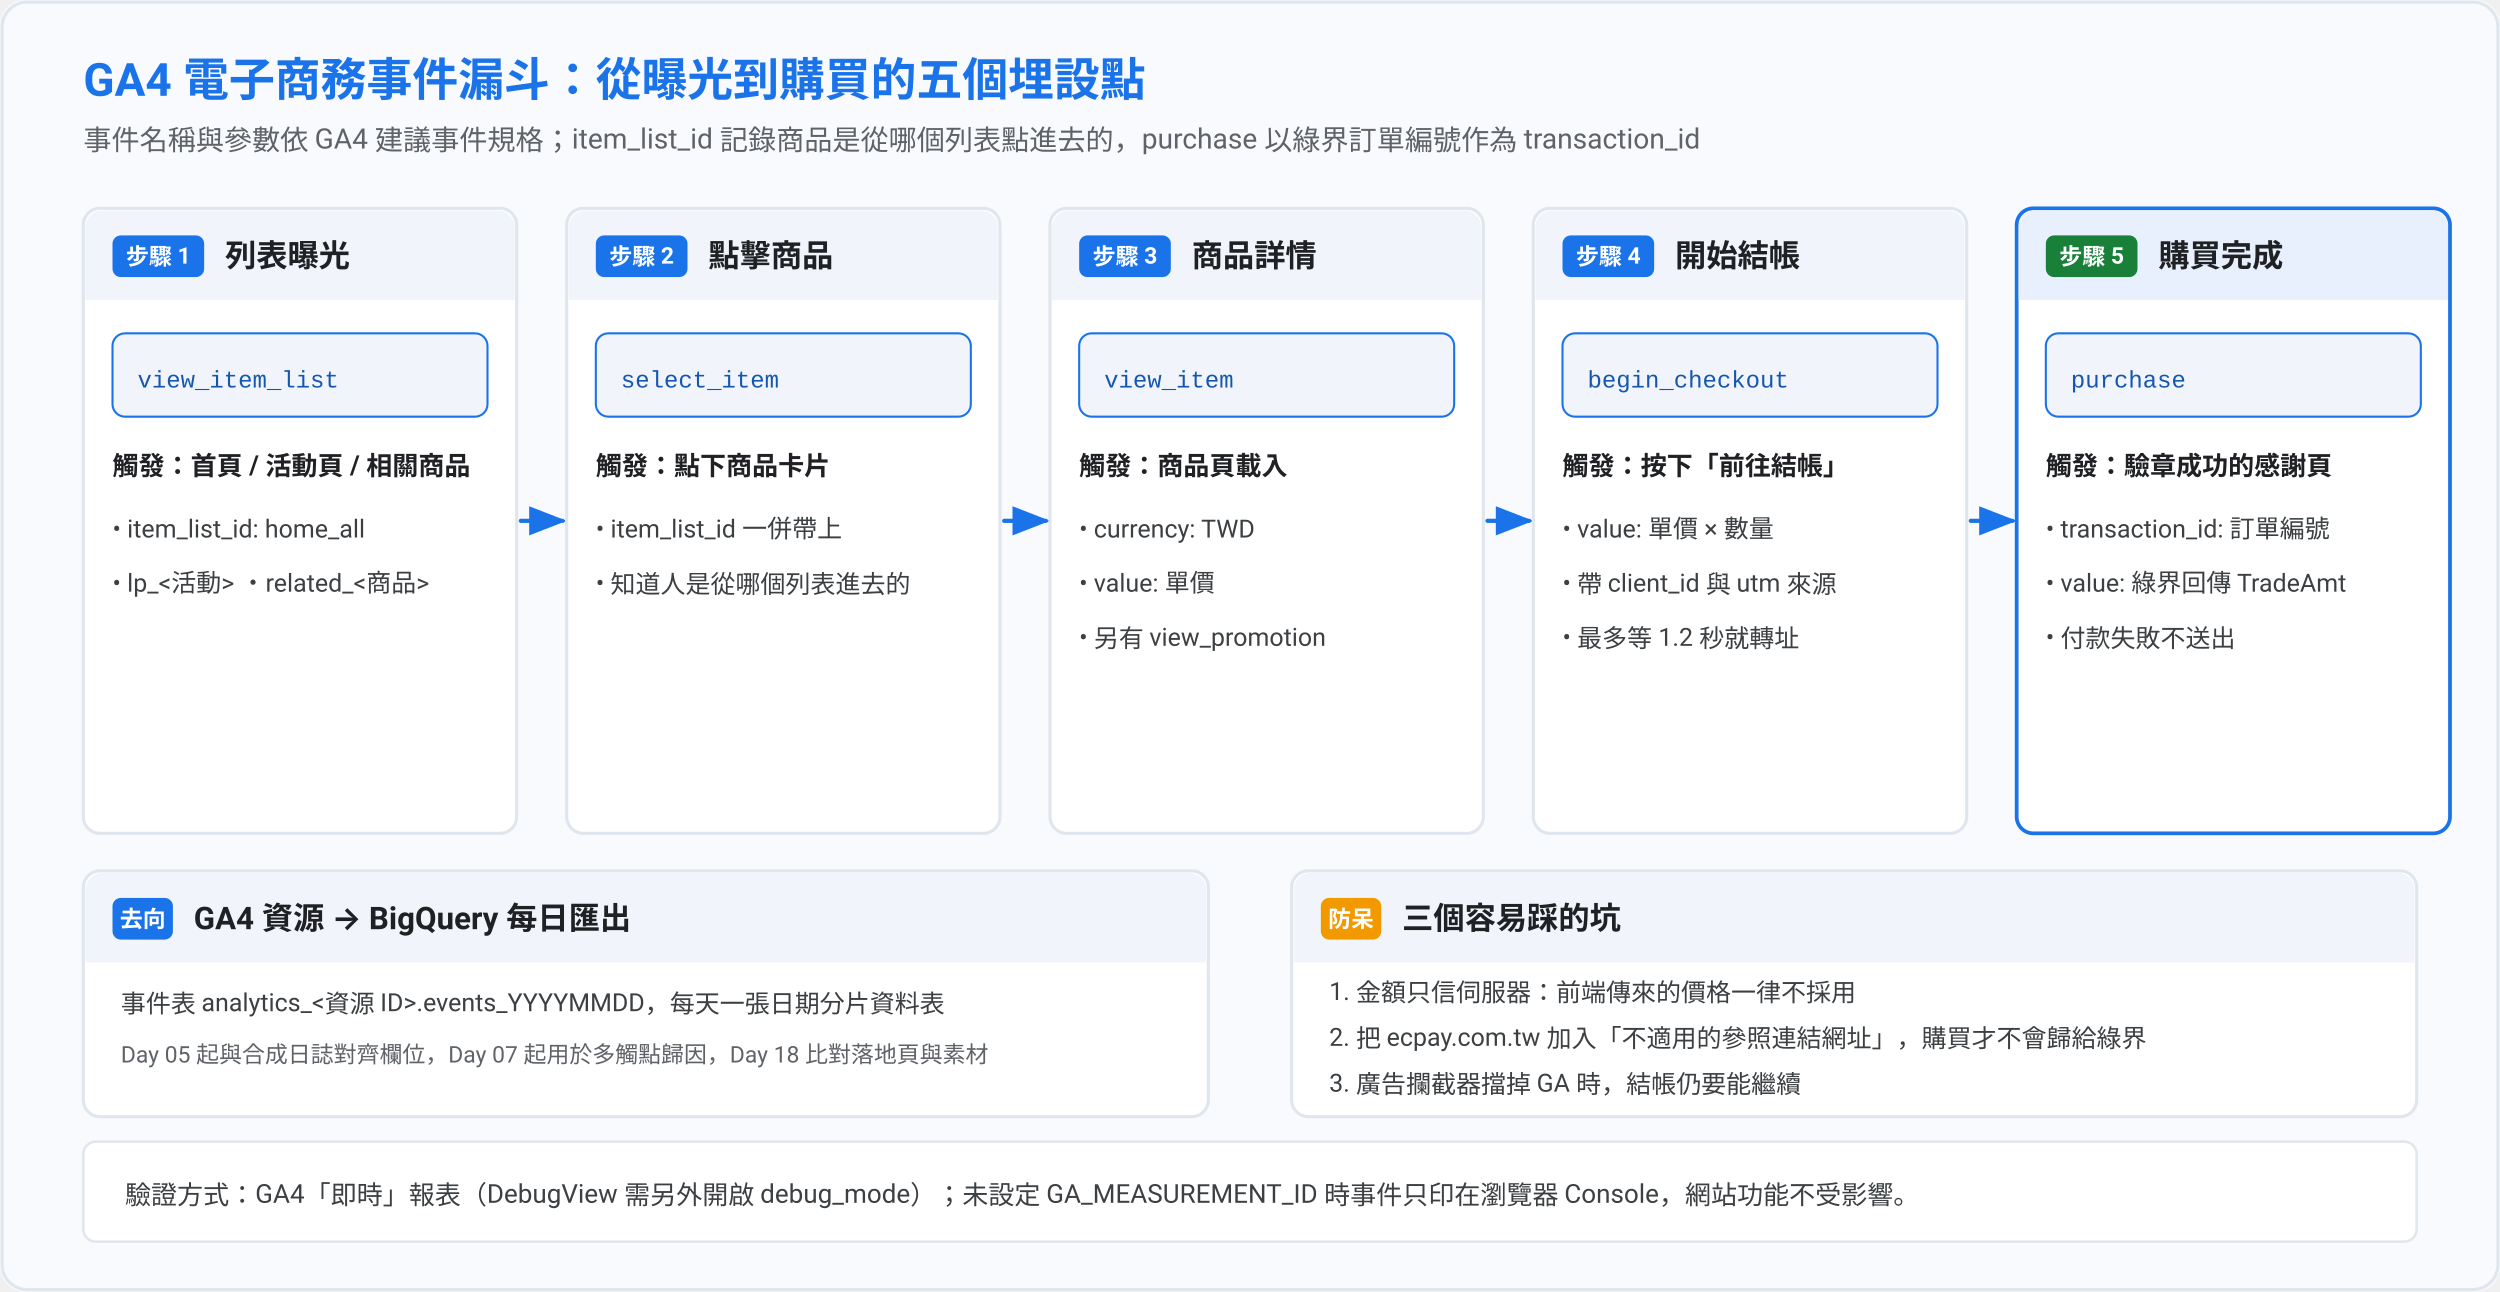
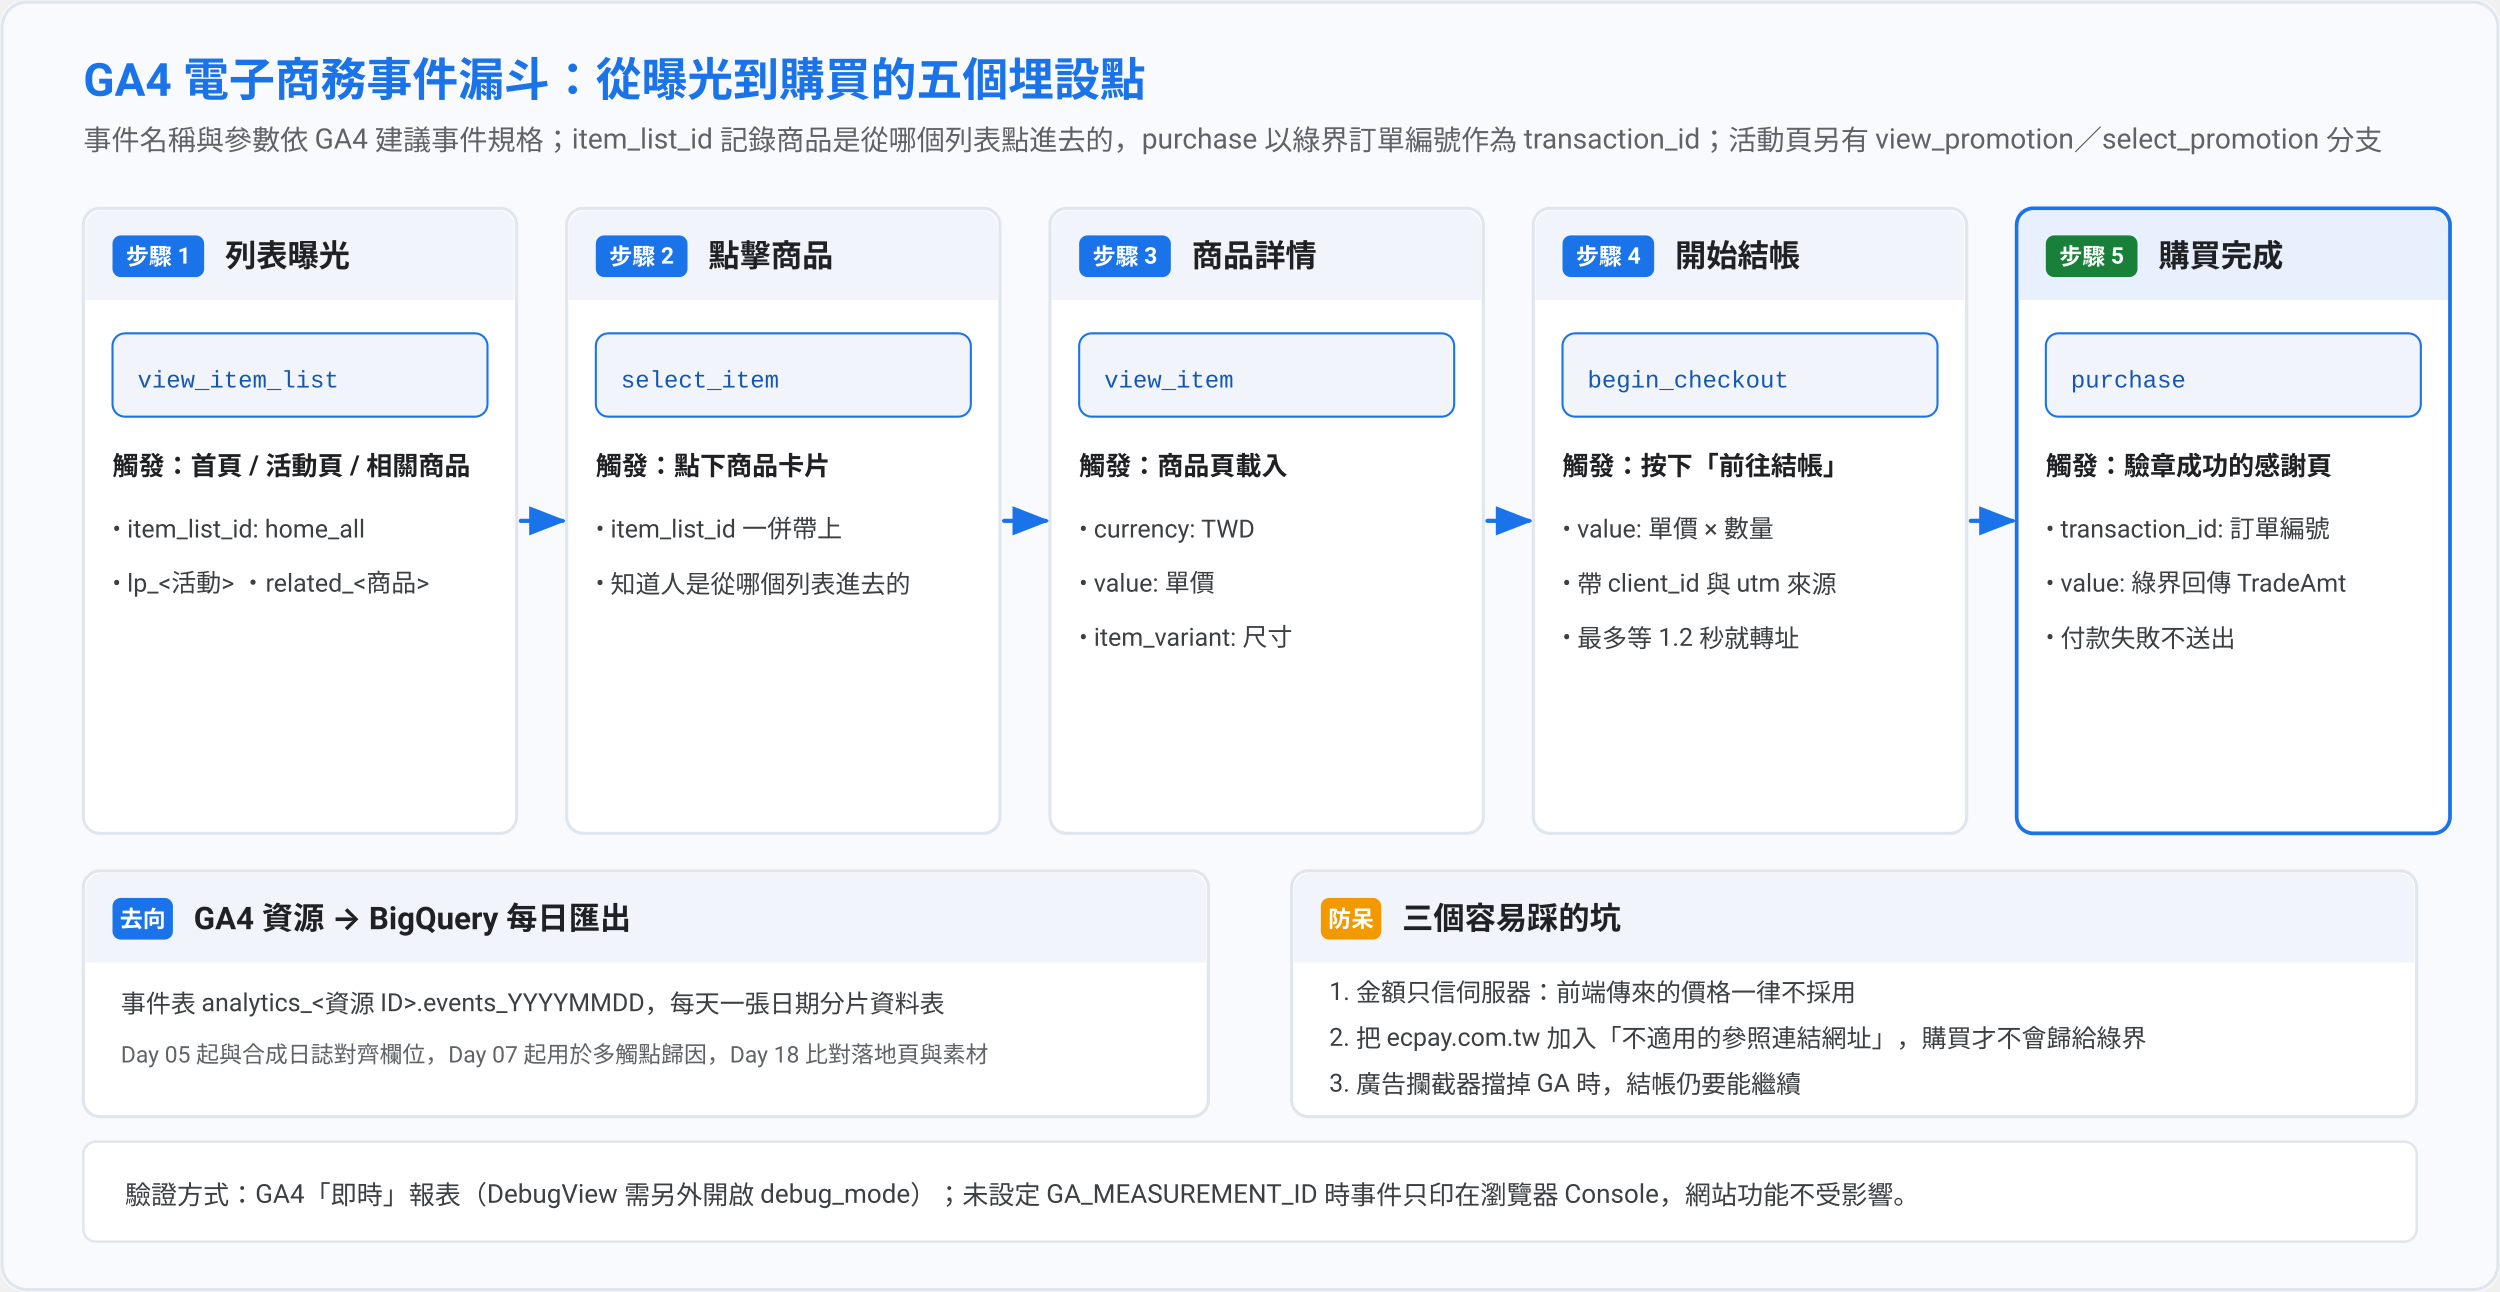
<svg xmlns="http://www.w3.org/2000/svg" viewBox="0 0 1200 620" width="1200" height="620">
  <defs>
    <style>
      .bg { fill: #f8fafd; }
      .outer { fill: none; stroke: #e0e6ed; stroke-width: 1.5; }
      .title { font-family: -apple-system, BlinkMacSystemFont, "Segoe UI", Roboto, "Noto Sans TC", "PingFang TC", "Microsoft JhengHei", sans-serif; font-weight: 700; font-size: 22px; fill: #1a73e8; }
      .subtitle { font-family: -apple-system, BlinkMacSystemFont, "Segoe UI", Roboto, "Noto Sans TC", "PingFang TC", "Microsoft JhengHei", sans-serif; font-size: 13.5px; fill: #5f6368; }
      .card { fill: #ffffff; stroke: #e0e6ed; stroke-width: 1.5; }
      .card-accent { fill: #ffffff; stroke: #1a73e8; stroke-width: 1.8; }
      .head { fill: #f1f5fb; }
      .head-accent { fill: #e8f0fe; }
      .badge { fill: #1a73e8; }
      .badge-green { fill: #188038; }
      .badge-warn { fill: #f29900; }
      .badge-text { font-family: -apple-system, BlinkMacSystemFont, "Segoe UI", Roboto, "Noto Sans TC", "PingFang TC", "Microsoft JhengHei", sans-serif; font-weight: 700; font-size: 11px; fill: #ffffff; text-anchor: middle; }
      .card-title { font-family: -apple-system, BlinkMacSystemFont, "Segoe UI", Roboto, "Noto Sans TC", "PingFang TC", "Microsoft JhengHei", sans-serif; font-weight: 700; font-size: 15px; fill: #202124; }
      .label { font-family: -apple-system, BlinkMacSystemFont, "Segoe UI", Roboto, "Noto Sans TC", "PingFang TC", "Microsoft JhengHei", sans-serif; font-weight: 600; font-size: 12.5px; fill: #202124; }
      .body { font-family: -apple-system, BlinkMacSystemFont, "Segoe UI", Roboto, "Noto Sans TC", "PingFang TC", "Microsoft JhengHei", sans-serif; font-size: 12px; fill: #3c4043; }
      .muted { font-family: -apple-system, BlinkMacSystemFont, "Segoe UI", Roboto, "Noto Sans TC", "PingFang TC", "Microsoft JhengHei", sans-serif; font-size: 11px; fill: #5f6368; }
      .code { font-family: "SFMono-Regular", Consolas, "Liberation Mono", Menlo, monospace; font-size: 11.5px; fill: #1557b0; }
      .inner { fill: #f8fafd; stroke: #e0e6ed; stroke-width: 1; }
      .inner-accent { fill: #f1f5fb; stroke: #1a73e8; stroke-width: 1; }
      .inner-green { fill: #e6f4ea; stroke: #188038; stroke-width: 1; }
      .inner-danger { fill: #fce8e6; stroke: #d93025; stroke-width: 1; }
      .arrow { stroke: #1a73e8; stroke-width: 2; fill: none; stroke-linecap: round; stroke-linejoin: round; }
      .arrow-green { stroke: #188038; stroke-width: 2; stroke-dasharray: 6,4; fill: none; stroke-linecap: round; stroke-linejoin: round; }
      .arrow-label { font-family: -apple-system, BlinkMacSystemFont, "Segoe UI", Roboto, "Noto Sans TC", "PingFang TC", "Microsoft JhengHei", sans-serif; font-weight: 600; font-size: 11.5px; fill: #1a73e8; text-anchor: middle; }
      .arrow-label-green { font-family: -apple-system, BlinkMacSystemFont, "Segoe UI", Roboto, "Noto Sans TC", "PingFang TC", "Microsoft JhengHei", sans-serif; font-weight: 600; font-size: 11.5px; fill: #188038; text-anchor: middle; }
      .foot { fill: #ffffff; stroke: #e0e6ed; stroke-width: 1.2; }
      .foot-text { font-family: -apple-system, BlinkMacSystemFont, "Segoe UI", Roboto, "Noto Sans TC", "PingFang TC", "Microsoft JhengHei", sans-serif; font-size: 12.5px; fill: #3c4043; }
      .danger-text { font-family: -apple-system, BlinkMacSystemFont, "Segoe UI", Roboto, "Noto Sans TC", "PingFang TC", "Microsoft JhengHei", sans-serif; font-weight: 600; font-size: 12px; fill: #d93025; }
      .green-text { font-family: -apple-system, BlinkMacSystemFont, "Segoe UI", Roboto, "Noto Sans TC", "PingFang TC", "Microsoft JhengHei", sans-serif; font-weight: 600; font-size: 12px; fill: #188038; }
    </style>
    <marker id="ah" markerWidth="9" markerHeight="7" refX="8" refY="3.5" orient="auto">
      <polygon points="0 0, 9 3.5, 0 7" fill="#1a73e8" />
    </marker>
    <marker id="ahg" markerWidth="9" markerHeight="7" refX="8" refY="3.5" orient="auto">
      <polygon points="0 0, 9 3.5, 0 7" fill="#188038" />
    </marker>
  </defs>
  <rect width="1200" height="620" rx="12" class="bg" />
  <rect x="1" y="1" width="1198" height="618" rx="12" class="outer" />
  <text x="40" y="46" class="title">GA4 電子商務事件漏斗：從曝光到購買的五個埋設點</text>
-   <text x="40" y="72" class="subtitle">事件名稱與參數依 GA4 建議事件規格；item_list_id 記錄商品是從哪個列表點進去的，purchase 以綠界訂單編號作為 transaction_id</text>
+   <text x="40" y="72" class="subtitle">事件名稱與參數依 GA4 建議事件規格；item_list_id 記錄商品是從哪個列表點進去的，purchase 以綠界訂單編號作為 transaction_id；活動頁另有 view_promotion／select_promotion 分支</text>
  <rect x="40" y="100" width="208" height="300" rx="8" class="card" />
  <path d="M41 144 V109 a8 8 0 0 1 8 -8 H239 a8 8 0 0 1 8 8 V144 Z" class="head" />
  <rect x="54" y="113" width="44.0" height="20" rx="4" class="badge" />
  <text x="76.0" y="127" class="badge-text">步驟 1</text>
  <text x="108.0" y="128" class="card-title">列表曝光</text>
  <rect x="54" y="160" width="180" height="40" rx="6" class="inner-accent" />
  <text x="66" y="186" class="code">view_item_list</text>
  <text x="54" y="228" class="label">觸發：首頁 / 活動頁 / 相關商品</text>
  <text x="54" y="258" class="body">• item_list_id: home_all</text>
  <text x="54" y="284" class="body">• lp_&lt;活動&gt; ・related_&lt;商品&gt;</text>
  <path d="M250 250 L270 250" class="arrow" marker-end="url(#ah)" />
  <rect x="272" y="100" width="208" height="300" rx="8" class="card" />
  <path d="M273 144 V109 a8 8 0 0 1 8 -8 H471 a8 8 0 0 1 8 8 V144 Z" class="head" />
  <rect x="286" y="113" width="44.0" height="20" rx="4" class="badge" />
  <text x="308.0" y="127" class="badge-text">步驟 2</text>
  <text x="340.0" y="128" class="card-title">點擊商品</text>
  <rect x="286" y="160" width="180" height="40" rx="6" class="inner-accent" />
  <text x="298" y="186" class="code">select_item</text>
  <text x="286" y="228" class="label">觸發：點下商品卡片</text>
  <text x="286" y="258" class="body">• item_list_id 一併帶上</text>
  <text x="286" y="284" class="body">• 知道人是從哪個列表進去的</text>
  <path d="M482 250 L502 250" class="arrow" marker-end="url(#ah)" />
  <rect x="504" y="100" width="208" height="300" rx="8" class="card" />
  <path d="M505 144 V109 a8 8 0 0 1 8 -8 H703 a8 8 0 0 1 8 8 V144 Z" class="head" />
  <rect x="518" y="113" width="44.0" height="20" rx="4" class="badge" />
  <text x="540.0" y="127" class="badge-text">步驟 3</text>
  <text x="572.0" y="128" class="card-title">商品詳情</text>
  <rect x="518" y="160" width="180" height="40" rx="6" class="inner-accent" />
  <text x="530" y="186" class="code">view_item</text>
  <text x="518" y="228" class="label">觸發：商品頁載入</text>
  <text x="518" y="258" class="body">• currency: TWD</text>
  <text x="518" y="284" class="body">• value: 單價</text>
-   <text x="518" y="310" class="body">• 另有 view_promotion</text>
+   <text x="518" y="310" class="body">• item_variant: 尺寸</text>
  <path d="M714 250 L734 250" class="arrow" marker-end="url(#ah)" />
  <rect x="736" y="100" width="208" height="300" rx="8" class="card" />
  <path d="M737 144 V109 a8 8 0 0 1 8 -8 H935 a8 8 0 0 1 8 8 V144 Z" class="head" />
  <rect x="750" y="113" width="44.0" height="20" rx="4" class="badge" />
  <text x="772.0" y="127" class="badge-text">步驟 4</text>
  <text x="804.0" y="128" class="card-title">開始結帳</text>
  <rect x="750" y="160" width="180" height="40" rx="6" class="inner-accent" />
  <text x="762" y="186" class="code">begin_checkout</text>
  <text x="750" y="228" class="label">觸發：按下「前往結帳」</text>
  <text x="750" y="258" class="body">• value: 單價 × 數量</text>
  <text x="750" y="284" class="body">• 帶 client_id 與 utm 來源</text>
  <text x="750" y="310" class="body">• 最多等 1.2 秒就轉址</text>
  <path d="M946 250 L966 250" class="arrow" marker-end="url(#ah)" />
  <rect x="968" y="100" width="208" height="300" rx="8" class="card-accent" />
  <path d="M969 144 V109 a8 8 0 0 1 8 -8 H1167 a8 8 0 0 1 8 8 V144 Z" class="head-accent" />
  <rect x="982" y="113" width="44.0" height="20" rx="4" class="badge-green" />
  <text x="1004.0" y="127" class="badge-text">步驟 5</text>
  <text x="1036.0" y="128" class="card-title">購買完成</text>
  <rect x="982" y="160" width="180" height="40" rx="6" class="inner-accent" />
  <text x="994" y="186" class="code">purchase</text>
  <text x="982" y="228" class="label">觸發：驗章成功的感謝頁</text>
  <text x="982" y="258" class="body">• transaction_id: 訂單編號</text>
  <text x="982" y="284" class="body">• value: 綠界回傳 TradeAmt</text>
  <text x="982" y="310" class="body">• 付款失敗不送出</text>
  <rect x="40" y="418" width="540" height="118" rx="8" class="card" />
  <path d="M41 462 V427 a8 8 0 0 1 8 -8 H571 a8 8 0 0 1 8 8 V462 Z" class="head" />
  <rect x="54" y="431" width="29.0" height="20" rx="4" class="badge" />
  <text x="68.5" y="445" class="badge-text">去向</text>
  <text x="93.0" y="446" class="card-title">GA4 資源 → BigQuery 每日匯出</text>
  <text x="58" y="486" class="body">事件表 analytics_&lt;資源 ID&gt;.events_YYYYMMDD，每天一張日期分片資料表</text>
  <text x="58" y="510" class="muted">Day 05 起與合成日誌對齊欄位，Day 07 起用於多觸點歸因，Day 18 比對落地頁與素材</text>
  <rect x="620" y="418" width="540" height="118" rx="8" class="card" />
  <path d="M621 462 V427 a8 8 0 0 1 8 -8 H1151 a8 8 0 0 1 8 8 V462 Z" class="head" />
  <rect x="634" y="431" width="29.0" height="20" rx="4" class="badge-warn" />
  <text x="648.5" y="445" class="badge-text">防呆</text>
  <text x="673.0" y="446" class="card-title">三個容易踩的坑</text>
  <text x="638" y="480" class="body">1. 金額只信伺服器：前端傳來的價格一律不採用</text>
  <text x="638" y="502" class="body">2. 把 ecpay.com.tw 加入「不適用的參照連結網址」，購買才不會歸給綠界</text>
  <text x="638" y="524" class="body">3. 廣告攔截器擋掉 GA 時，結帳仍要能繼續</text>
  <rect x="40" y="548" width="1120" height="48" rx="6" class="foot" />
  <text x="60" y="578" class="foot-text">驗證方式：GA4「即時」報表（DebugView 需另外開啟 debug_mode）；未設定 GA_MEASUREMENT_ID 時事件只印在瀏覽器 Console，網站功能不受影響。</text>
</svg>
